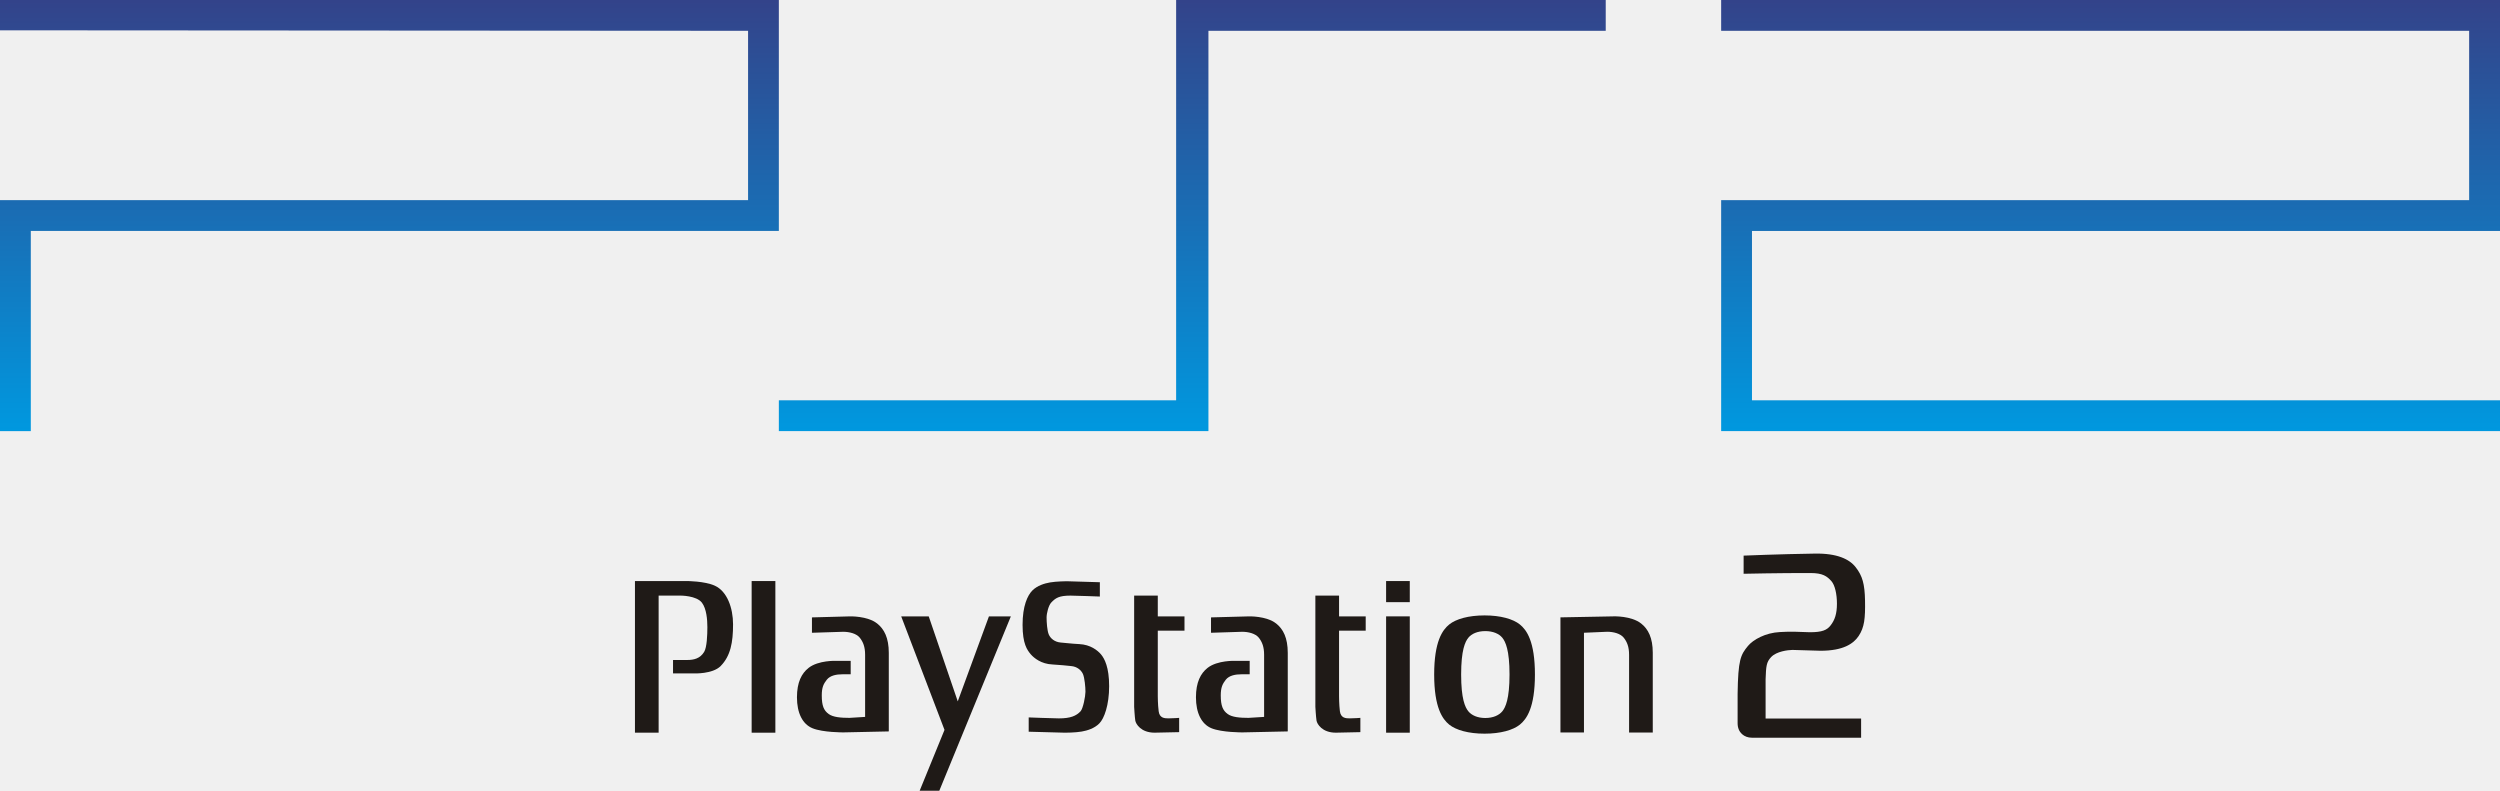
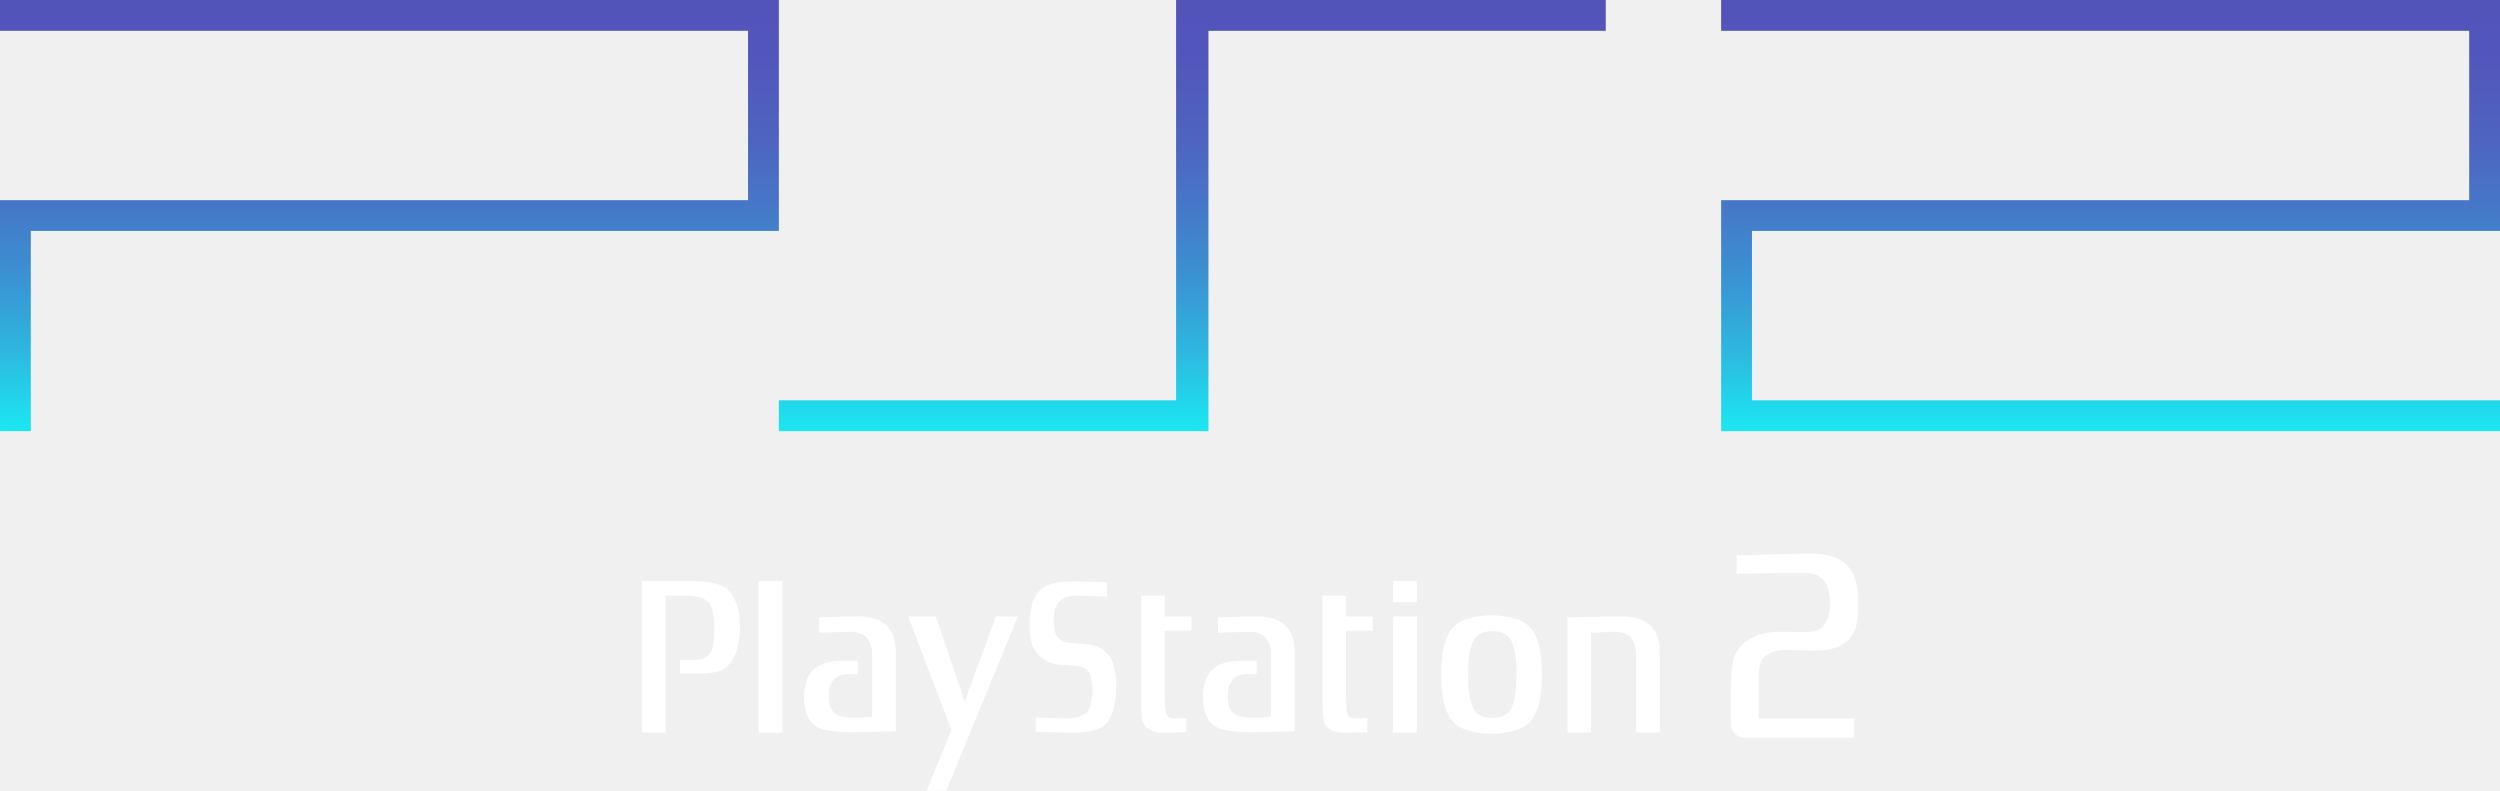
- <svg xmlns="http://www.w3.org/2000/svg" version="1.1" id="Ebene_2" x="0px" y="0px" width="566.926px" height="179.318px" viewBox="0 0 566.926 179.318" enable-background="new 0 0 566.926 179.318" xml:space="preserve">
-   <g>
-     <linearGradient id="SVGID_1_" gradientUnits="userSpaceOnUse" x1="478.707" y1="416.162" x2="478.707" y2="513.925" gradientTransform="matrix(1 0 0 1 -0.0898 -416.1621)">
-       <stop offset="0" style="stop-color:#33438A" />
-       <stop offset="1" style="stop-color:#0098DF" />
+ <svg xmlns="http://www.w3.org/2000/svg" xmlns:xlink="http://www.w3.org/1999/xlink" id="Layer_1" data-name="Layer 1" viewBox="0 0 3839 1214.3">
+   <defs>
+     <linearGradient id="Dégradé_sans_nom" x1="598" y1="549.89" x2="598" y2="1211.89" gradientTransform="matrix(1, 0, 0, -1, 0, 1211.89)" gradientUnits="userSpaceOnUse">
+       <stop offset="0" stop-color="#1be7f2" />
+       <stop offset="0.011" stop-color="#1ce5f1" />
+       <stop offset="0.181" stop-color="#2db8e0" />
+       <stop offset="0.352" stop-color="#3a93d2" />
+       <stop offset="0.52" stop-color="#4677c8" />
+       <stop offset="0.685" stop-color="#4e63c0" />
+       <stop offset="0.847" stop-color="#5257bc" />
+       <stop offset="1" stop-color="#5353ba" />
    </linearGradient>
-     <polygon fill="url(#SVGID_1_)" points="559.93,6.986 559.93,45.387 390.307,45.387 390.307,97.762 566.926,97.762 566.926,90.777    397.297,90.777 397.297,52.375 566.926,52.375 566.926,0 390.307,0 390.307,6.986  " />
-     <linearGradient id="SVGID_2_" gradientUnits="userSpaceOnUse" x1="270.465" y1="416.162" x2="270.465" y2="513.925" gradientTransform="matrix(1 0 0 1 -0.0898 -416.1621)">
-       <stop offset="0" style="stop-color:#33438A" />
-       <stop offset="1" style="stop-color:#0098DF" />
-     </linearGradient>
-     <polygon fill="url(#SVGID_2_)" points="364.131,0 364.131,6.986 274.038,6.986 274.038,97.762 176.62,97.762 176.62,90.777    266.713,90.777 266.713,0  " />
-     <linearGradient id="SVGID_3_" gradientUnits="userSpaceOnUse" x1="88.399" y1="416.162" x2="88.399" y2="513.925" gradientTransform="matrix(1 0 0 1 -0.0898 -416.1621)">
-       <stop offset="0" style="stop-color:#33438A" />
-       <stop offset="1" style="stop-color:#0098DF" />
-     </linearGradient>
-     <polygon fill="url(#SVGID_3_)" points="6.986,97.762 6.986,52.375 176.62,52.375 176.62,0 0,0 0,6.873 169.639,6.986    169.639,45.387 0,45.387 0,97.762  " />
-     <path id="path788" fill="#1F1A17" d="M143.989,131.765v34.387h5.37v-31.087h4.972c0,0,3.604-0.015,4.842,1.604   c1.046,1.375,1.238,3.858,1.238,5.541c0,1.803-0.11,4.575-0.717,5.594c-0.915,1.551-2.41,1.859-3.791,1.859h-3.28v3.048h4.712   c0,0,4.255,0.188,6.09-1.676c2.243-2.29,2.81-5.348,2.81-9.446c0-3.736-1.35-7.494-4.116-8.763   c-2.288-1.063-6.414-1.063-6.414-1.063L143.989,131.765L143.989,131.765z" />
-     <polygon id="polygon790" fill="#1F1A17" points="170.451,166.152 175.831,166.152 175.831,131.765 170.451,131.765  " />
-     <polygon id="polygon792" fill="#1F1A17" points="204.365,139.775 214.186,165.518 208.55,179.318 213.005,179.318 229.233,139.775    224.262,139.775 217.191,159.049 210.608,139.775  " />
-     <path id="path794" fill="#1F1A17" d="M233.277,165.93v-3.242c0,0,5.674,0.221,6.853,0.221c2.623,0,3.927-0.563,4.909-1.609   c0.583-0.627,1.111-3.439,1.111-4.433c0-1.008-0.187-3.164-0.579-4.039c-0.404-0.868-1.316-1.675-2.692-1.786   c-0.973-0.09-2.494-0.277-4.253-0.364c-2.478-0.113-4.115-1.414-4.91-2.336c-0.776-0.938-1.827-2.321-1.827-6.629   c0-4.286,1.11-6.683,2.219-7.805c1.118-1.121,2.753-1.612,3.999-1.829c1.432-0.254,3.791-0.271,3.791-0.271l7.516,0.225v3.245   c0,0-5.484-0.211-6.661-0.211c-2.623,0-3.408,0.552-4.39,1.604c-0.574,0.634-1.027,2.363-1.027,3.368c0,0.988,0.117,3,0.506,3.868   c0.392,0.875,1.312,1.676,2.679,1.799c0.975,0.073,2.495,0.271,4.256,0.357c2.49,0.124,4.124,1.407,4.908,2.344   c0.784,0.935,1.836,2.898,1.836,7.187s-1.118,7.354-2.229,8.458c-1.11,1.133-2.74,1.626-3.99,1.841   c-1.44,0.261-3.798,0.261-3.798,0.261L233.277,165.93L233.277,165.93z" />
-     <path id="path796" fill="#1F1A17" d="M262.552,135.065h-5.361v25.23c0,0,0.129,2.3,0.257,3.104c0.135,0.813,1.315,2.75,4.388,2.75   l5.561-0.12v-3.237c0,0-1.514,0.113-2.418,0.113c-0.921,0-2.041-0.067-2.229-1.629c-0.199-1.543-0.199-3.408-0.199-3.408v-14.857   h6.056v-3.236h-6.056L262.552,135.065L262.552,135.065z" />
-     <polygon id="polygon798" fill="#1F1A17" points="314.328,166.152 319.696,166.152 319.696,139.775 314.328,139.775  " />
-     <polygon id="polygon800" fill="#1F1A17" points="314.328,136.551 319.696,136.551 319.696,131.765 314.328,131.765  " />
-     <path id="path802" fill="#1F1A17" d="M336.653,139.557c3.65,0,6.482,0.821,8.005,2.052c1.535,1.236,3.418,3.829,3.418,11.353   c0,7.524-1.883,10.114-3.418,11.363c-1.522,1.229-4.354,2.049-8.005,2.049c-3.658,0-6.482-0.82-8.01-2.049   c-1.527-1.249-3.414-3.839-3.414-11.363c0-7.521,1.887-10.114,3.414-11.353C330.17,140.38,332.995,139.557,336.653,139.557z    M332.981,144.615c-0.741,0.905-1.637,2.824-1.637,8.346c0,5.538,0.896,7.44,1.637,8.345c0.729,0.901,2.083,1.515,3.838,1.515   c1.764,0,3.111-0.611,3.859-1.515c0.733-0.902,1.636-2.807,1.636-8.345c0-5.521-0.901-7.438-1.636-8.346   c-0.748-0.901-2.097-1.501-3.859-1.501C335.064,143.114,333.709,143.714,332.981,144.615z" />
-     <path id="path804" fill="#1F1A17" d="M359.197,143.49l5.255-0.225c1.385,0,2.997,0.373,3.778,1.361   c0.737,0.941,1.198,2.056,1.198,3.858v17.626h5.371v-18.065c0-3.419-1.049-5.396-2.627-6.644c-2.254-1.789-6.279-1.629-6.279-1.629   l-12.03,0.229v26.106h5.334V143.49L359.197,143.49z" />
-     <path id="path806" fill="#1F1A17" d="M303.66,135.065h-5.374v25.23c0,0,0.127,2.3,0.26,3.104c0.131,0.813,1.303,2.75,4.381,2.75   l5.566-0.12v-3.237c0,0-1.509,0.113-2.424,0.113c-0.907,0-2.029-0.067-2.223-1.629c-0.188-1.543-0.188-3.408-0.188-3.408v-14.857   h6.042v-3.236h-6.041V135.065L303.66,135.065z" />
-     <path id="path808" fill="#1F1A17" d="M196.182,148.487c0-1.803-0.46-2.917-1.194-3.858c-0.787-0.988-2.407-1.359-3.784-1.359   l-7.079,0.223v-3.486l8.522-0.229c0,0,4.03-0.16,6.284,1.629c1.565,1.245,2.621,3.225,2.621,6.644v17.813l-10.288,0.221   c0,0-4.662,0.023-7.001-0.935c-2.29-0.93-3.537-3.485-3.537-7.021c0-3.415,1.052-5.411,2.622-6.659   c2.255-1.783,6.275-1.61,6.275-1.61h3.288v3.048h-1.844c-1.375,0-2.795,0.253-3.577,1.236c-0.744,0.944-1.136,1.749-1.136,3.55   c0,2.362,0.46,3.422,1.572,4.227c0.981,0.714,2.741,0.87,4.71,0.87l3.546-0.22V148.487L196.182,148.487z" />
-     <path id="path810" fill="#1F1A17" d="M286.663,148.487c0-1.803-0.453-2.917-1.188-3.858c-0.793-0.988-2.409-1.359-3.782-1.359   l-7.072,0.223v-3.486l8.505-0.229c0,0,4.032-0.16,6.285,1.629c1.571,1.245,2.614,3.225,2.614,6.644v17.813l-10.272,0.221   c0,0-4.664,0.023-7.013-0.935c-2.28-0.93-3.534-3.485-3.534-7.021c0-3.415,1.058-5.411,2.619-6.659   c2.257-1.783,6.288-1.61,6.288-1.61h3.278v3.048h-1.843c-1.367,0-2.801,0.253-3.58,1.236c-0.734,0.944-1.135,1.749-1.135,3.55   c0,2.362,0.471,3.422,1.572,4.227c0.981,0.714,2.749,0.87,4.713,0.87l3.545-0.22V148.487L286.663,148.487z" />
-     <path id="path816" fill="#1F1A17" d="M422.934,136.211c0.068,3.962-0.125,6.048-1.457,8.031c-1.174,1.742-3.498,3.331-8.635,3.331   l-6.373-0.189c-1.008,0.019-3.607,0.313-4.84,1.632c-1.055,1.14-1.138,1.993-1.244,5.026v8.896h21.66v4.357h-23.678l-1.138-0.007   c-1.609,0-3.191-1.092-3.191-3.277v-6.636c0.113-7.752,0.667-8.863,2.351-10.897c1.168-1.405,3.912-2.979,7.24-3.146   c0.656-0.029,1.885-0.113,3.614-0.066c1.259,0.056,2.519,0.092,3.071,0.102c2.951,0.03,4.025-0.514,4.833-1.571   c0.921-1.188,1.416-2.595,1.416-4.896c0-2.156-0.44-4.188-1.263-5.131c-0.994-1.093-1.948-1.822-4.717-1.822   c-7.007-0.019-15.182,0.167-15.182,0.167v-4.116c0,0,7.99-0.34,16.139-0.46c5.074-0.087,7.872,1.262,9.295,3.118   C422.338,130.589,422.867,132.418,422.934,136.211L422.934,136.211z" />
-   </g>
+     <linearGradient id="Dégradé_sans_nom_2" x1="3241" y1="549.89" x2="3241" y2="1211.89" xlink:href="#Dégradé_sans_nom" />
+     <linearGradient id="Dégradé_sans_nom_3" x1="1830.9" y1="549.89" x2="1830.9" y2="1211.89" xlink:href="#Dégradé_sans_nom" />
+   </defs>
+   <polyline points="0 0 1196 0 1196 354.6 47.3 354.6 47.3 662 0 662 0 307.4 1148.7 307.4 1148.7 47.3 0 47.3 0 0" style="fill:url(#Dégradé_sans_nom)" />
+   <polyline points="3839 612.3 3839 662 2643 662 2643 307.4 3791.7 307.4 3791.7 47.3 2643 47.3 2643 0 3839 0 3839 354.6 2690.3 354.6 2690.3 614.7 3839 614.7 3839 662" style="fill:url(#Dégradé_sans_nom_2)" />
+   <polyline points="1806 0 1806 614.7 1196 614.7 1196 662 1855.7 662 1855.7 47.3 2465.8 47.3 2465.8 0 1806 0" style="fill:url(#Dégradé_sans_nom_3)" />
+   <path d="M985.8,892.3V1125h36.3V914.6h33.6s24.4,0,32.8,10.9c7.1,9.3,8.4,26.1,8.4,37.5,0,12.2-.8,31-4.9,37.9-6.2,10.5-16.4,12.6-25.7,12.6H1044.1V1034.2h31.9s28.8,1.2,41.2-11.4c15.2-15.4,19.1-36.2,19.1-64,0-25.2-9.2-50.7-27.9-59.4-15.5-7.1-43.4-7.1-43.4-7.1H985.8" transform="translate(0 0)" style="fill:#fff" />
+   <rect x="1165" y="892.3" width="36.3" height="232.8" style="fill:#fff" />
+   <polyline points="1394.6 946.6 1461.1 1120.8 1423 1214.3 1453.1 1214.3 1563 946.6 1529.4 946.6 1481.5 1077 1436.9 946.6 1394.6 946.6" style="fill:#fff" />
+   <path d="M1590.4,1123.7v-22s38.4,1.5,46.4,1.5c17.7,0,26.6-3.8,33.3-10.9,3.9-4.3,7.5-23.3,7.5-30s-1.3-21.3-3.9-27.3c-2.7-5.9-8.9-11.3-18.2-12.1-6.6-.6-16.9-1.9-28.8-2.5a46.219,46.219,0,0,1-33.2-15.8c-5.3-6.3-12.4-15.8-12.4-44.8,0-29.1,7.5-45.4,15.1-52.9,7.5-7.6,18.6-10.9,27-12.4,9.7-1.7,25.7-1.8,25.7-1.8l50.9,1.5v22s-37.1-1.5-45.1-1.5c-17.7,0-23.1,3.8-29.7,10.9-3.9,4.2-7,16-7,22.7,0,6.8.8,20.4,3.5,26.3,2.6,5.9,8.9,11.3,18.2,12.2,6.6.5,16.9,1.8,28.8,2.4a46.011,46.011,0,0,1,33.2,15.8c5.3,6.3,12.5,19.6,12.5,48.6,0,29.1-7.6,49.8-15.1,57.4-7.6,7.6-18.6,10.9-27,12.4-9.8,1.7-25.7,1.8-25.7,1.8L1590.4,1123.7" transform="translate(0 0)" style="fill:#fff" />
+   <path d="M1788.7,914.6H1752.4v170.9s.9,15.6,1.8,21.1,8.9,18.5,29.7,18.5l37.6-.7v-21.9s-10.2.7-16.4.7c-6.2,0-13.8-.4-15.1-10.9a206.927,206.927,0,0,1-1.4-23.1V968.5h41V946.6h-41v-32" transform="translate(0 0)" style="fill:#fff" />
+   <rect x="2139.3" y="946.6" width="36.3" height="178.5" style="fill:#fff" />
+   <rect x="2139.3" y="892.3" width="36.3" height="32.4" style="fill:#fff" />
+   <path d="M2265.5,979.3c-5,6.2-11.1,19.1-11.1,56.5,0,37.4,6.1,50.4,11.1,56.5s14.2,10.2,26,10.2c11.9,0,21-4.1,26.1-10.2,5-6.1,11.1-19.1,11.1-56.5,0-37.5-6.1-50.4-11.1-56.5s-14.2-10.2-26.1-10.2c-11.8-0-21,4.1-26,10.2m24.9-34.3c24.7,0,43.9,5.5,54.2,13.9,10.4,8.3,23.2,26,23.2,76.9,0,51-12.8,68.6-23.2,76.9-10.3,8.3-29.5,13.9-54.2,13.9-24.8,0-43.9-5.6-54.3-13.9-10.4-8.4-23.1-26-23.1-76.9,0-51,12.7-68.6,23.1-76.9C2246.6,950.6,2265.7,945,2290.4,945Z" transform="translate(0 0)" style="fill:#fff" />
+   <path d="M2443.1,971.6l35.6-1.5c9.3,0,20.3,2.5,25.6,9.3,5,6.4,8.1,13.9,8.1,26.1v119.3h36.4v-122.3c0-23.1-7.1-36.6-17.8-45-15.2-12.1-42.5-10.9-42.5-10.9L2407,948v176.8h36V971.6" transform="translate(0 0)" style="fill:#fff" />
+   <path d="M2067,914.6H2030.7v170.9s.9,15.6,1.7,21.1c.9,5.5,8.8,18.5,29.7,18.5l37.6-.7v-21.9s-10.2.7-16.4.7-13.8-.4-15.1-10.9a222.68,222.68,0,0,1-1.3-23.1V968.5h40.9V946.6H2067v-32" transform="translate(0 0)" style="fill:#fff" />
+   <path d="M1339.2,1005.5c0-12.2-3.1-19.8-8.1-26.1-5.3-6.7-16.2-9.3-25.6-9.3l-47.9,1.5V948l57.7-1.5s27.3-1.2,42.6,10.9c10.6,8.5,17.7,21.9,17.7,45V1123l-69.6,1.5s-31.5.1-47.4-6.3c-15.5-6.3-23.9-23.6-23.9-47.6,0-23.2,7.1-36.6,17.7-45.1,15.3-12.1,42.5-10.9,42.5-10.9h22.2v20.6h-12.5c-9.3,0-19,1.7-24.3,8.5-5,6.3-7.6,11.8-7.6,24,0,16,3.1,23.2,10.6,28.6,6.7,4.9,18.6,5.9,31.9,5.9l24-1.5V1005.5" transform="translate(0 0)" style="fill:#fff" />
+   <path d="M1951.9,1005.5c0-12.2-3-19.8-8-26.1-5.4-6.7-16.3-9.3-25.6-9.3l-47.9,1.5V948l57.6-1.5s27.3-1.2,42.5,10.9c10.6,8.5,17.8,21.9,17.8,45V1123l-69.6,1.5s-31.6.1-47.4-6.3c-15.5-6.3-24-23.6-24-47.6,0-23.2,7.1-36.6,17.7-45.1,15.2-12.1,42.6-10.9,42.6-10.9h22.2v20.6h-12.5c-9.3,0-19,1.7-24.2,8.5-5,6.3-7.7,11.8-7.7,24,0,16,3.1,23.2,10.6,28.6,6.6,4.9,18.6,5.9,31.9,5.9l23.9-1.5V1005.5" transform="translate(0 0)" style="fill:#fff" />
+   <path d="M2853.2,922.3c.5,26.8-.8,40.9-9.8,54.4-8,11.8-23.7,22.6-58.5,22.6l-43.1-1.3c-6.8.1-24.5,2.1-32.8,11.1-7.2,7.6-7.7,13.4-8.4,34v60.2H2847.3v29.6h-160.3l-7.7-.1c-10.9,0-21.6-7.4-21.6-22.2v-44.9c.7-52.5,4.5-60.1,15.9-73.8,7.9-9.5,26.4-20.1,49-21.3,4.4-.2,12.8-.8,24.4-.4,8.6.3,17.1.5,20.9.5,20,.2,27.3-3.4,32.7-10.6,6.2-8.1,9.5-17.6,9.5-33.1,0-14.5-2.9-28.4-8.5-34.8-6.8-7.4-13.2-12.3-32-12.3-47.4-.1-102.8,1.1-102.8,1.1V853.2s54.1-2.4,109.3-3.2c34.4-.5,53.3,8.6,62.9,21.1,10.101,13.2,13.801,25.6,14.201,51.2" transform="translate(0 0)" style="fill:#fff" />
</svg>
